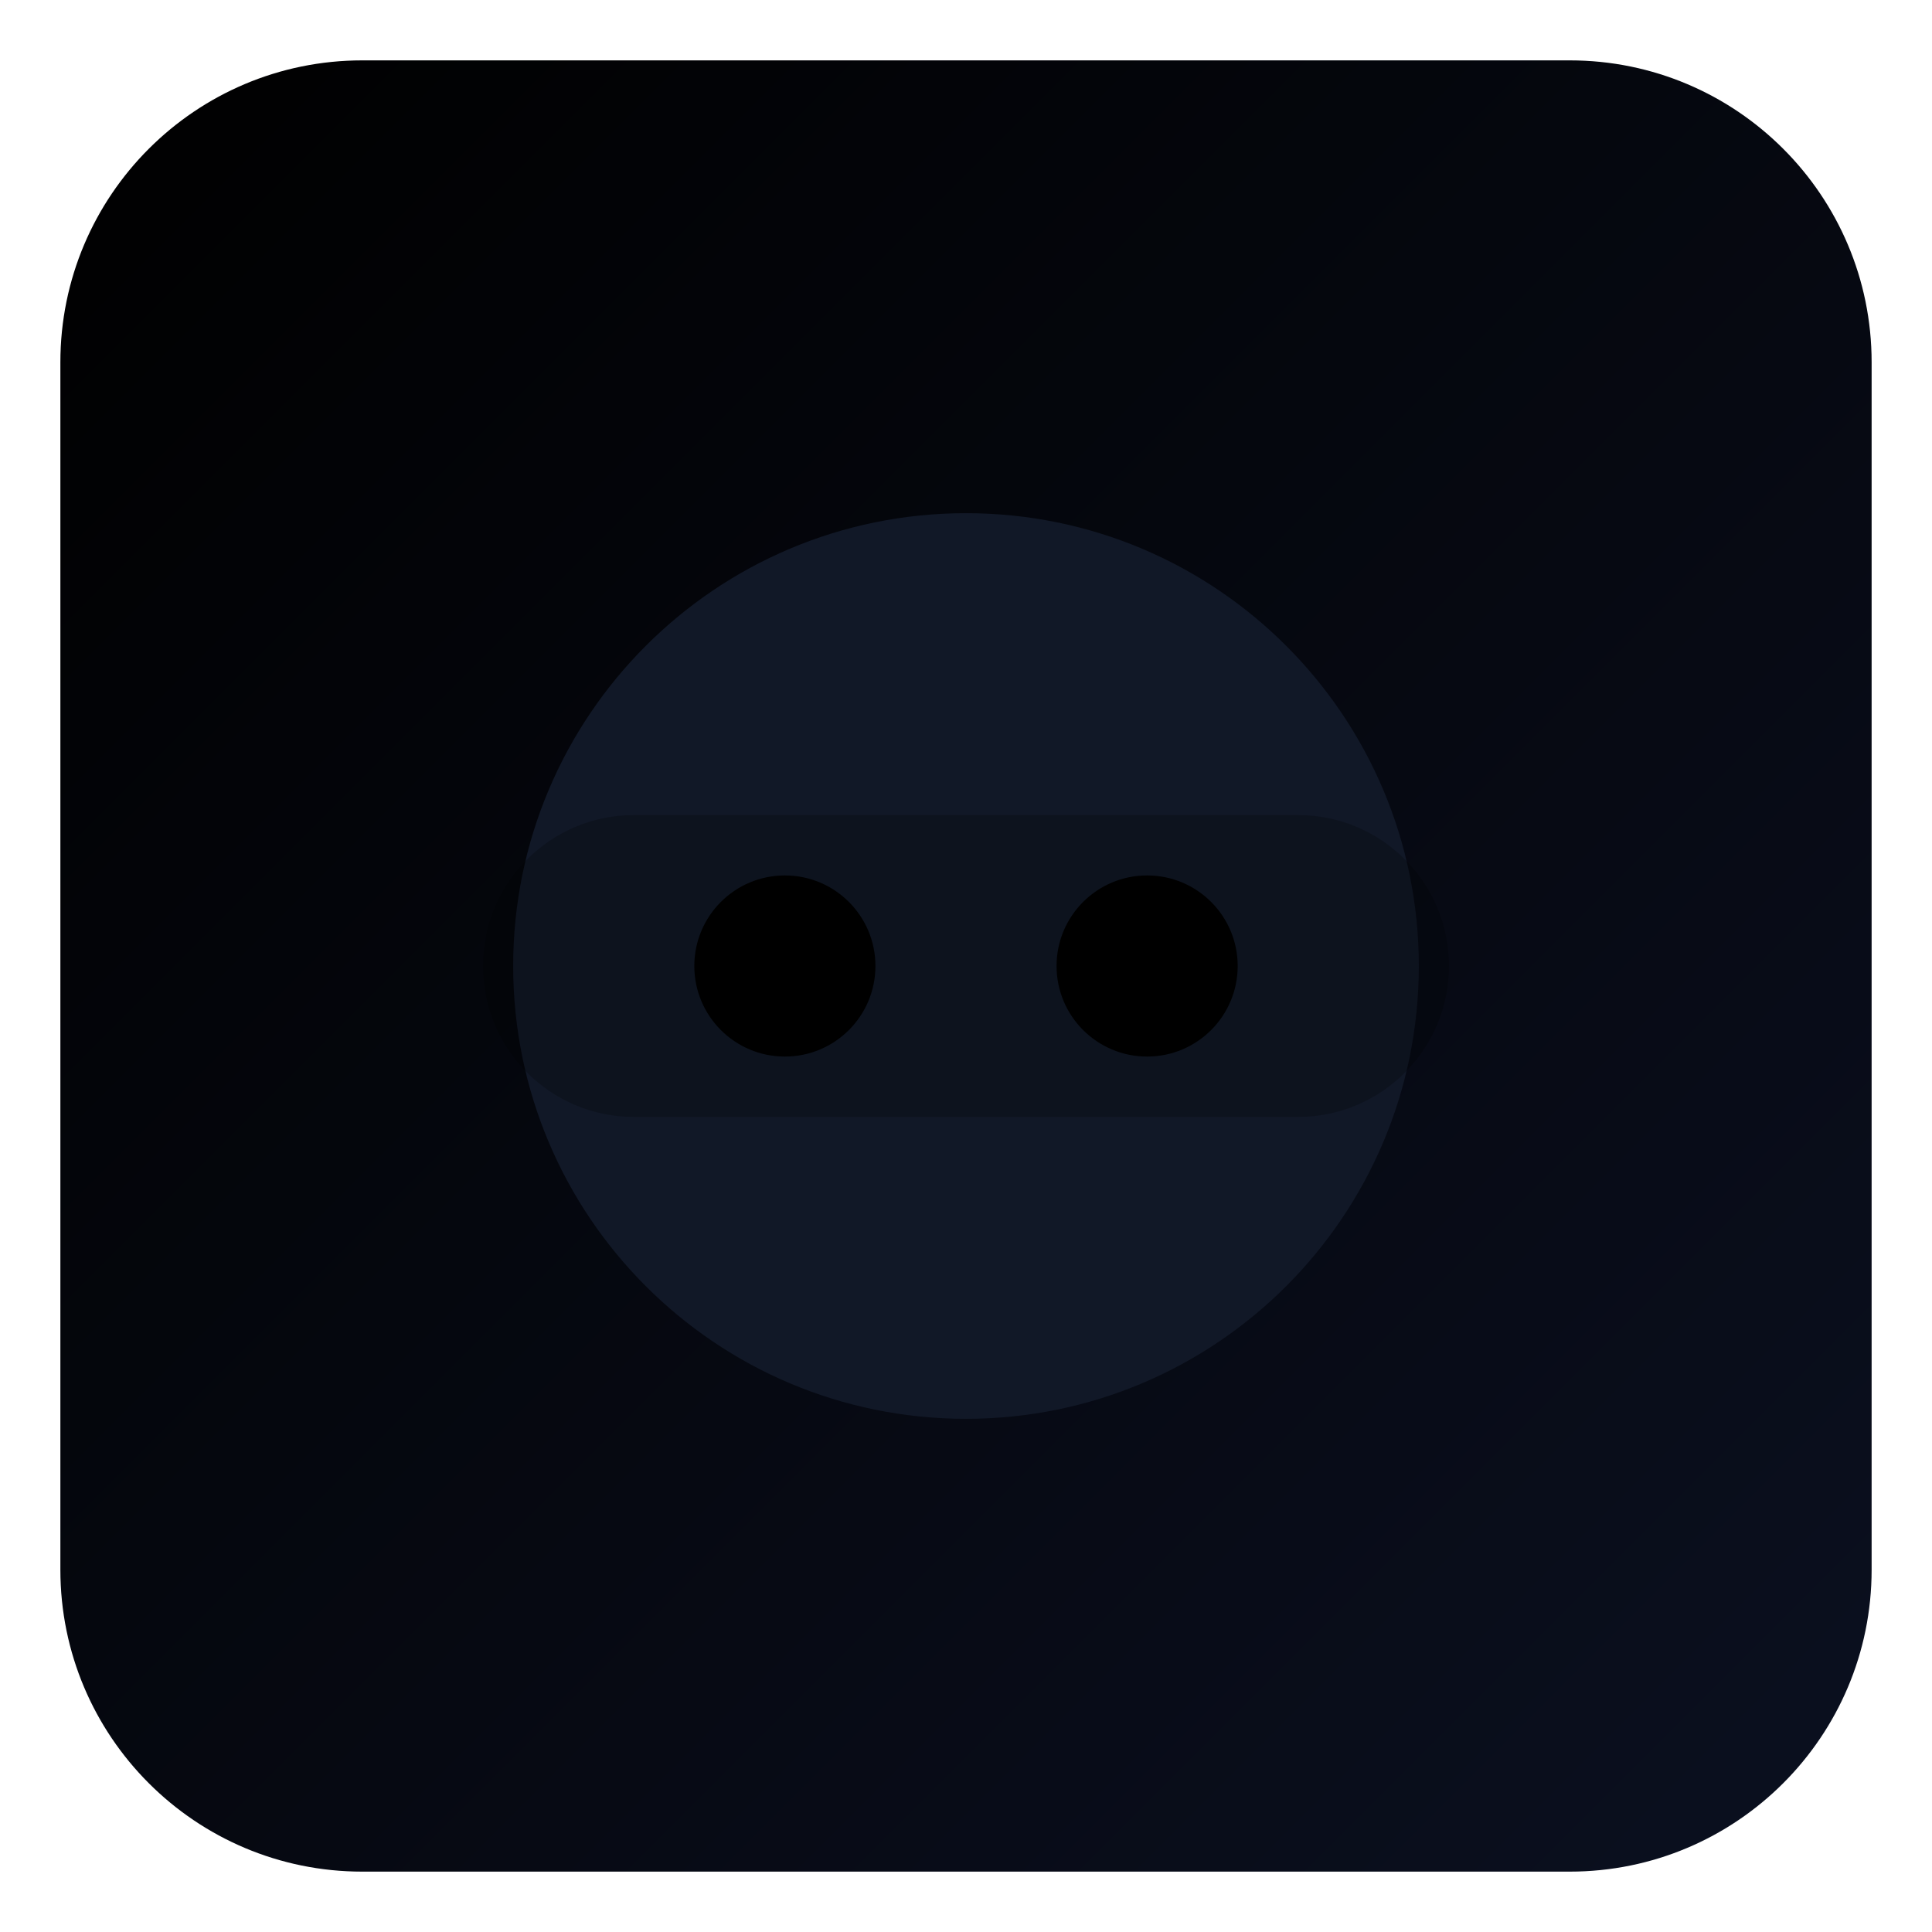
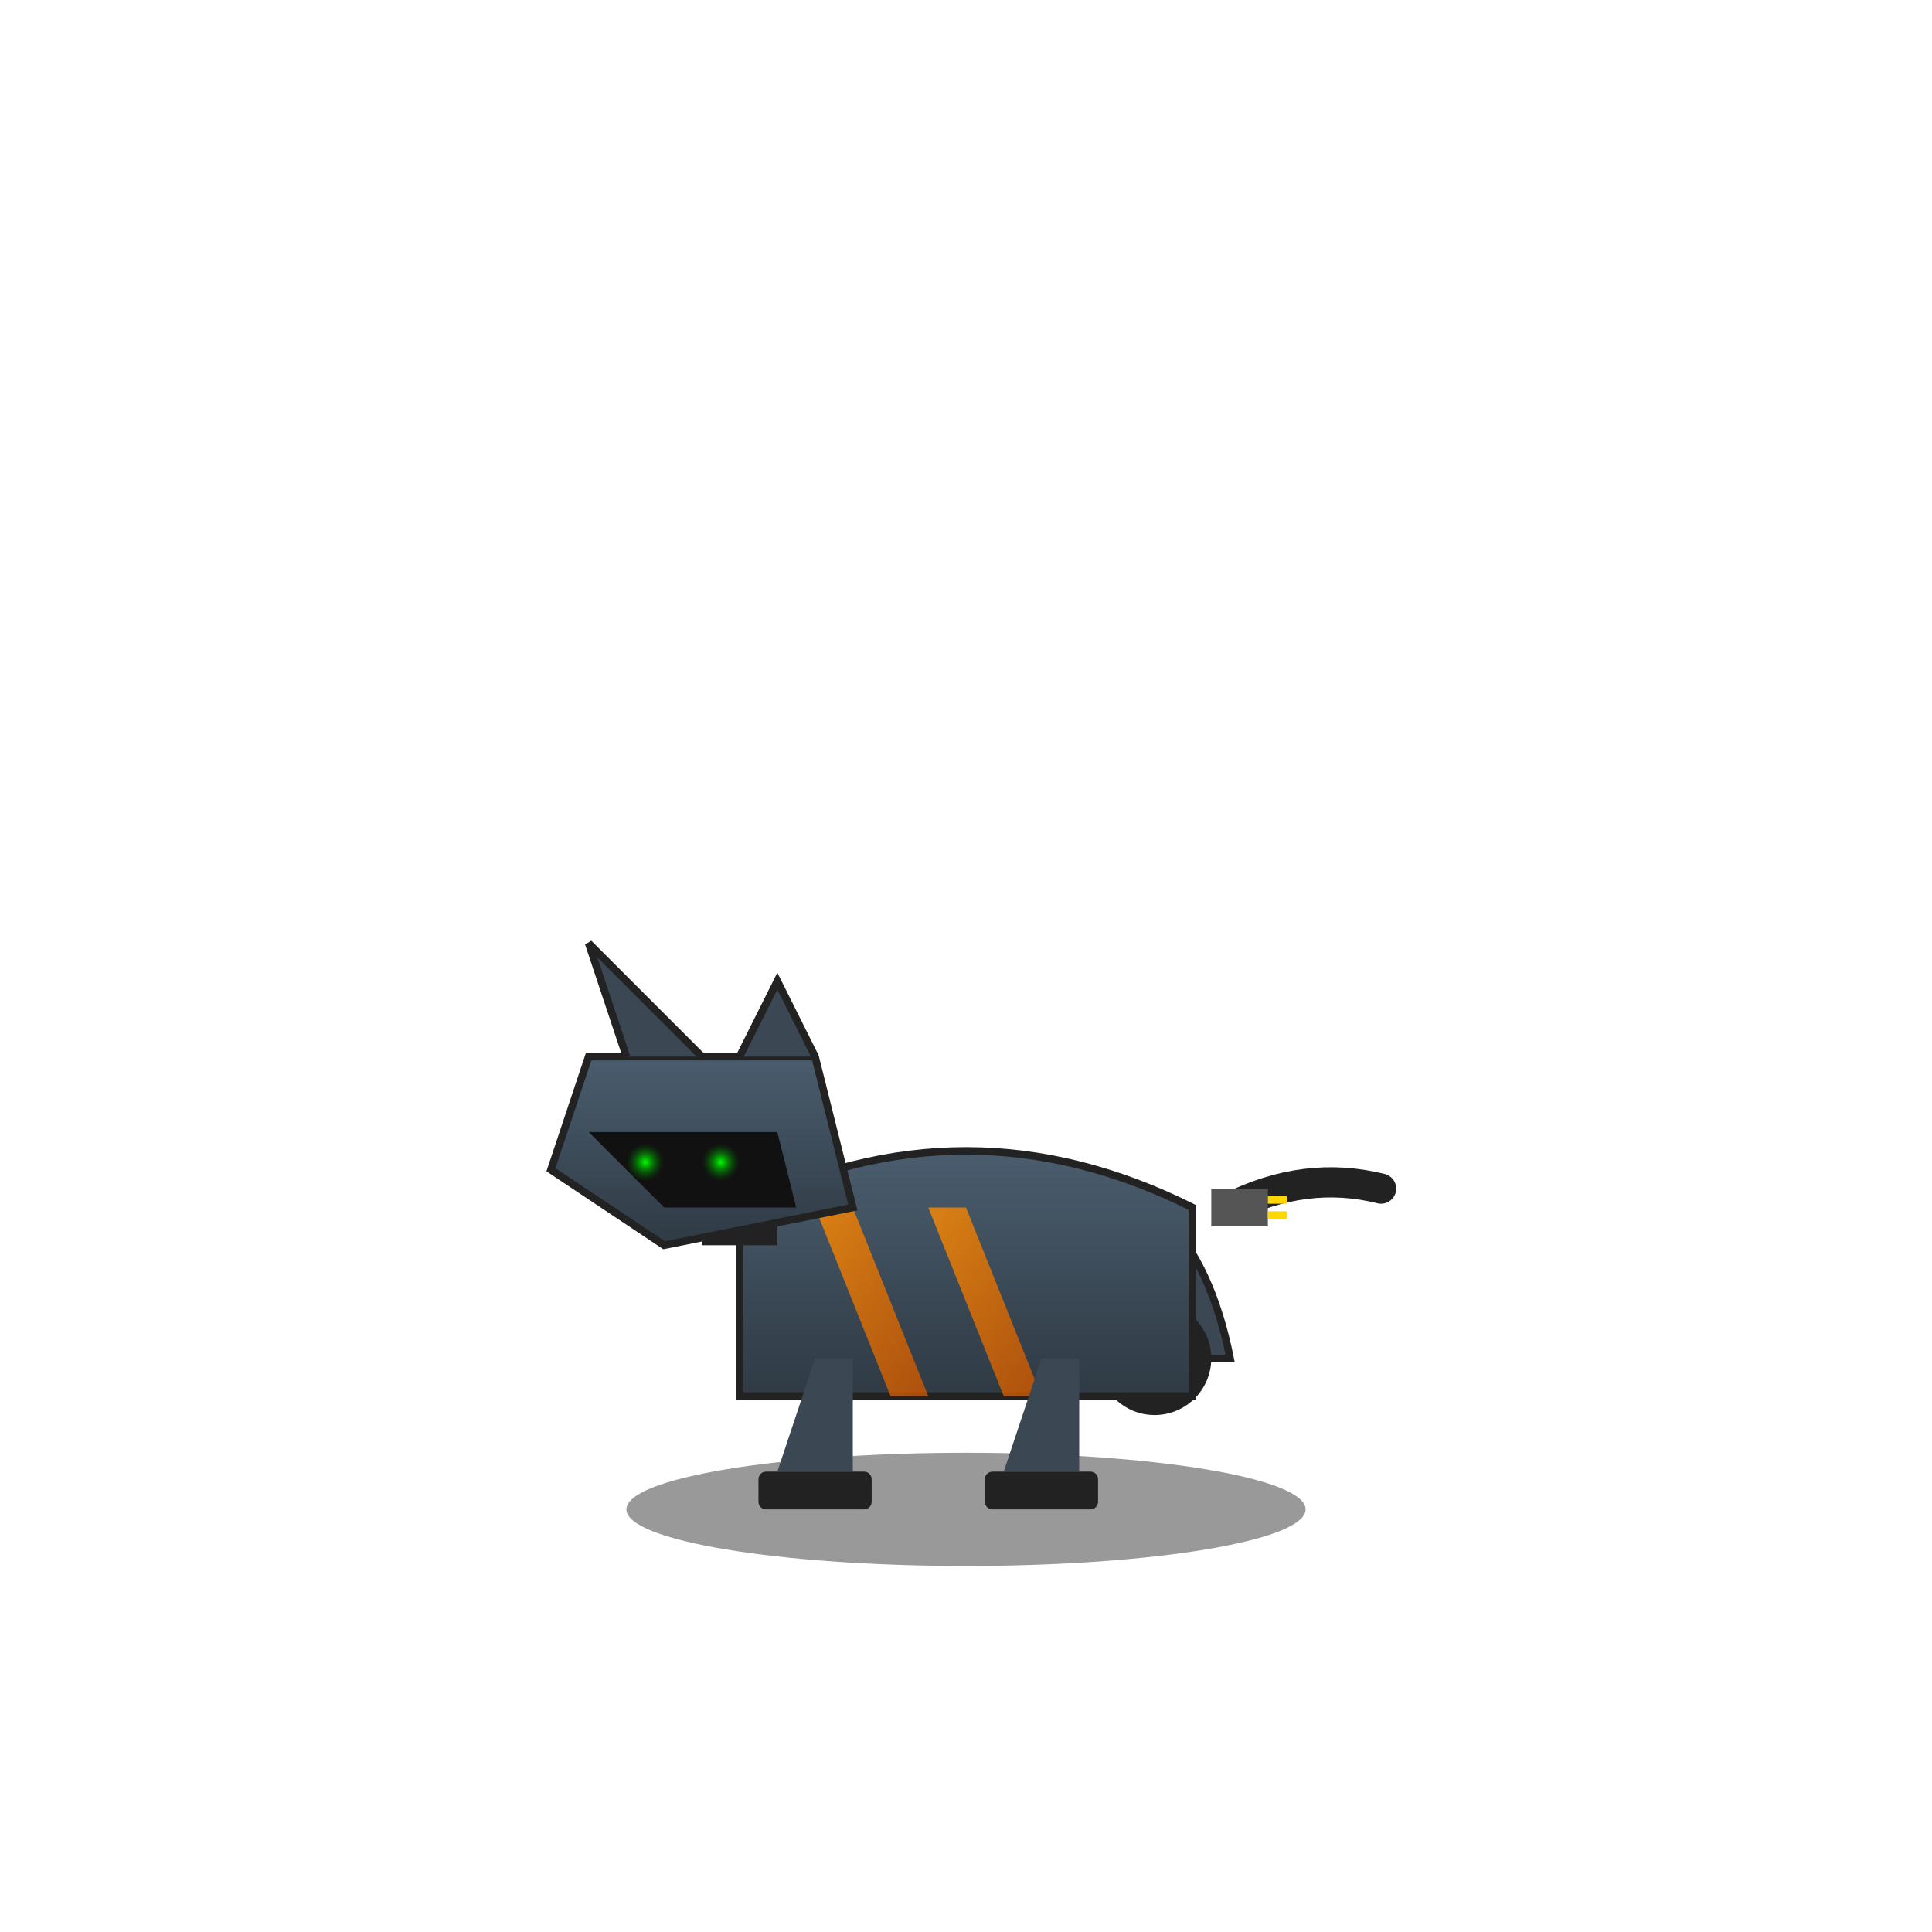
- <svg xmlns="http://www.w3.org/2000/svg" viewBox="0 0 128 128" role="img" aria-label=" ">
+ <svg xmlns="http://www.w3.org/2000/svg" viewBox="0 0 512 512">
  <defs>
-     <linearGradient id="g" x1="0" y1="0" x2="1" y2="1">
-       <stop offset="0%" stop-color="" />
-       <stop offset="100%" stop-color="#0B1020" />
+     <linearGradient id="body-graphite" x1="0%" y1="0%" x2="0%" y2="100%">
+       <stop offset="0%" stop-color="#4a5d6e" />
+       <stop offset="100%" stop-color="#2f3a44" />
    </linearGradient>
+     <linearGradient id="maint-orange" x1="0%" y1="0%" x2="100%" y2="100%">
+       <stop offset="0%" stop-color="#ff8c00" />
+       <stop offset="100%" stop-color="#cc5500" />
+     </linearGradient>
+     <radialGradient id="sensor-green" cx="50%" cy="50%" r="50%">
+       <stop offset="0%" stop-color="#00ff00" stop-opacity="1" />
+       <stop offset="100%" stop-color="#006400" stop-opacity="0" />
+     </radialGradient>
  </defs>
-   <rect x="4" y="4" width="120" height="120" rx="20" fill="url(#g)" stroke="" stroke-width="4" />
-   <circle cx="64" cy="64" r="30" fill="#111827" stroke="" stroke-width="4" />
-   <rect x="32" y="54" width="64" height="20" rx="10" fill="" opacity="0.22" />
-   <circle cx="52" cy="64" r="6" fill="" />
-   <circle cx="76" cy="64" r="6" fill="" />
-   <text x="64" y="108" font-family="Segoe UI, Arial, sans-serif" font-size="14" text-anchor="middle" fill="" font-weight="700" />
+   <g transform="translate(256, 300)">
+     <ellipse cx="0" cy="100" rx="90" ry="15" fill="#000" opacity="0.4">
+       <animate attributeName="rx" values="90; 85; 90" dur="2.8s" repeatCount="indefinite" />
+       <animate attributeName="opacity" values="0.4; 0.5; 0.4" dur="2.8s" repeatCount="indefinite" />
+     </ellipse>
+     <g transform="translate(70, 20)">
+       <path d="M0,0 Q20,-10 40,-5" fill="none" stroke="#222" stroke-width="8" stroke-linecap="round">
+         <animate attributeName="d" values="M0,0 Q20,-10 40,-5; M0,0 Q20,10 40,5; M0,0 Q20,-10 40,-5" dur="2.8s" repeatCount="indefinite" />
+       </path>
+       <g>
+         <animateTransform attributeName="transform" type="translate" values="40,-5; 40,5; 40,-5" dur="2.8s" repeatCount="indefinite" />
+         <rect x="-5" y="-5" width="15" height="10" fill="#555" />
+         <rect x="10" y="-3" width="5" height="2" fill="#ffd700" />
+         <rect x="10" y="1" width="5" height="2" fill="#ffd700" />
+       </g>
+     </g>
+     <g>
+       <animateTransform attributeName="transform" type="translate" values="0,0; 0,3; 0,0" dur="2.8s" repeatCount="indefinite" />
+       <path d="M20,10 Q60,10 70,60 L30,60 " fill="#3b4854" stroke="#222" stroke-width="2" />
+       <circle cx="50" cy="60" r="15" fill="#222" />
+       <path d="M-60,20 Q0,-10 60,20 L60,70 L-60,70 Z" fill="url(#body-graphite)" stroke="#222" stroke-width="2" />
+       <path d="M-40,20 L-20,70 L-10,70 L-30,20" fill="url(#maint-orange)" opacity="0.8" />
+       <path d="M-10,20 L10,70 L20,70 L0,20" fill="url(#maint-orange)" opacity="0.8" />
+       <path d="M-40,60 L-50,90 L-30,90 L-30,60" fill="#3b4854" />
+       <rect x="-55" y="90" width="30" height="10" rx="2" fill="#222" />
+       <path d="M20,60 L10,90 L30,90 L30,60" fill="#3b4854" />
+       <rect x="5" y="90" width="30" height="10" rx="2" fill="#222" />
+       <g transform="translate(-60, 10)">
+         <animateTransform attributeName="transform" type="rotate" values="0 -60 10; 5 -60 10; 0 -60 10" dur="2.8s" repeatCount="indefinite" />
+         <rect x="-10" y="0" width="20" height="20" fill="#222" />
+         <path d="M-40,-30 L20,-30 L30,10 L-20,20 L-50,0 Z" fill="url(#body-graphite)" stroke="#222" stroke-width="2" />
+         <path d="M-30,-30 L-40,-60 L-10,-30" fill="#3b4854" stroke="#222" stroke-width="2" />
+         <path d="M0,-30 L10,-50 L20,-30" fill="#3b4854" stroke="#222" stroke-width="2" />
+         <path d="M-40,-10 L10,-10 L15,10 L-20,10 Z" fill="#111" />
+         <circle cx="-25" cy="-2" r="5" fill="url(#sensor-green)">
+           <animate attributeName="opacity" values="0.8; 1; 0.8" dur="1s" repeatCount="indefinite" />
+         </circle>
+         <circle cx="-5" cy="-2" r="5" fill="url(#sensor-green)">
+           <animate attributeName="opacity" values="0.8; 1; 0.8" dur="1s" repeatCount="indefinite" />
+         </circle>
+       </g>
+     </g>
+   </g>
</svg>
